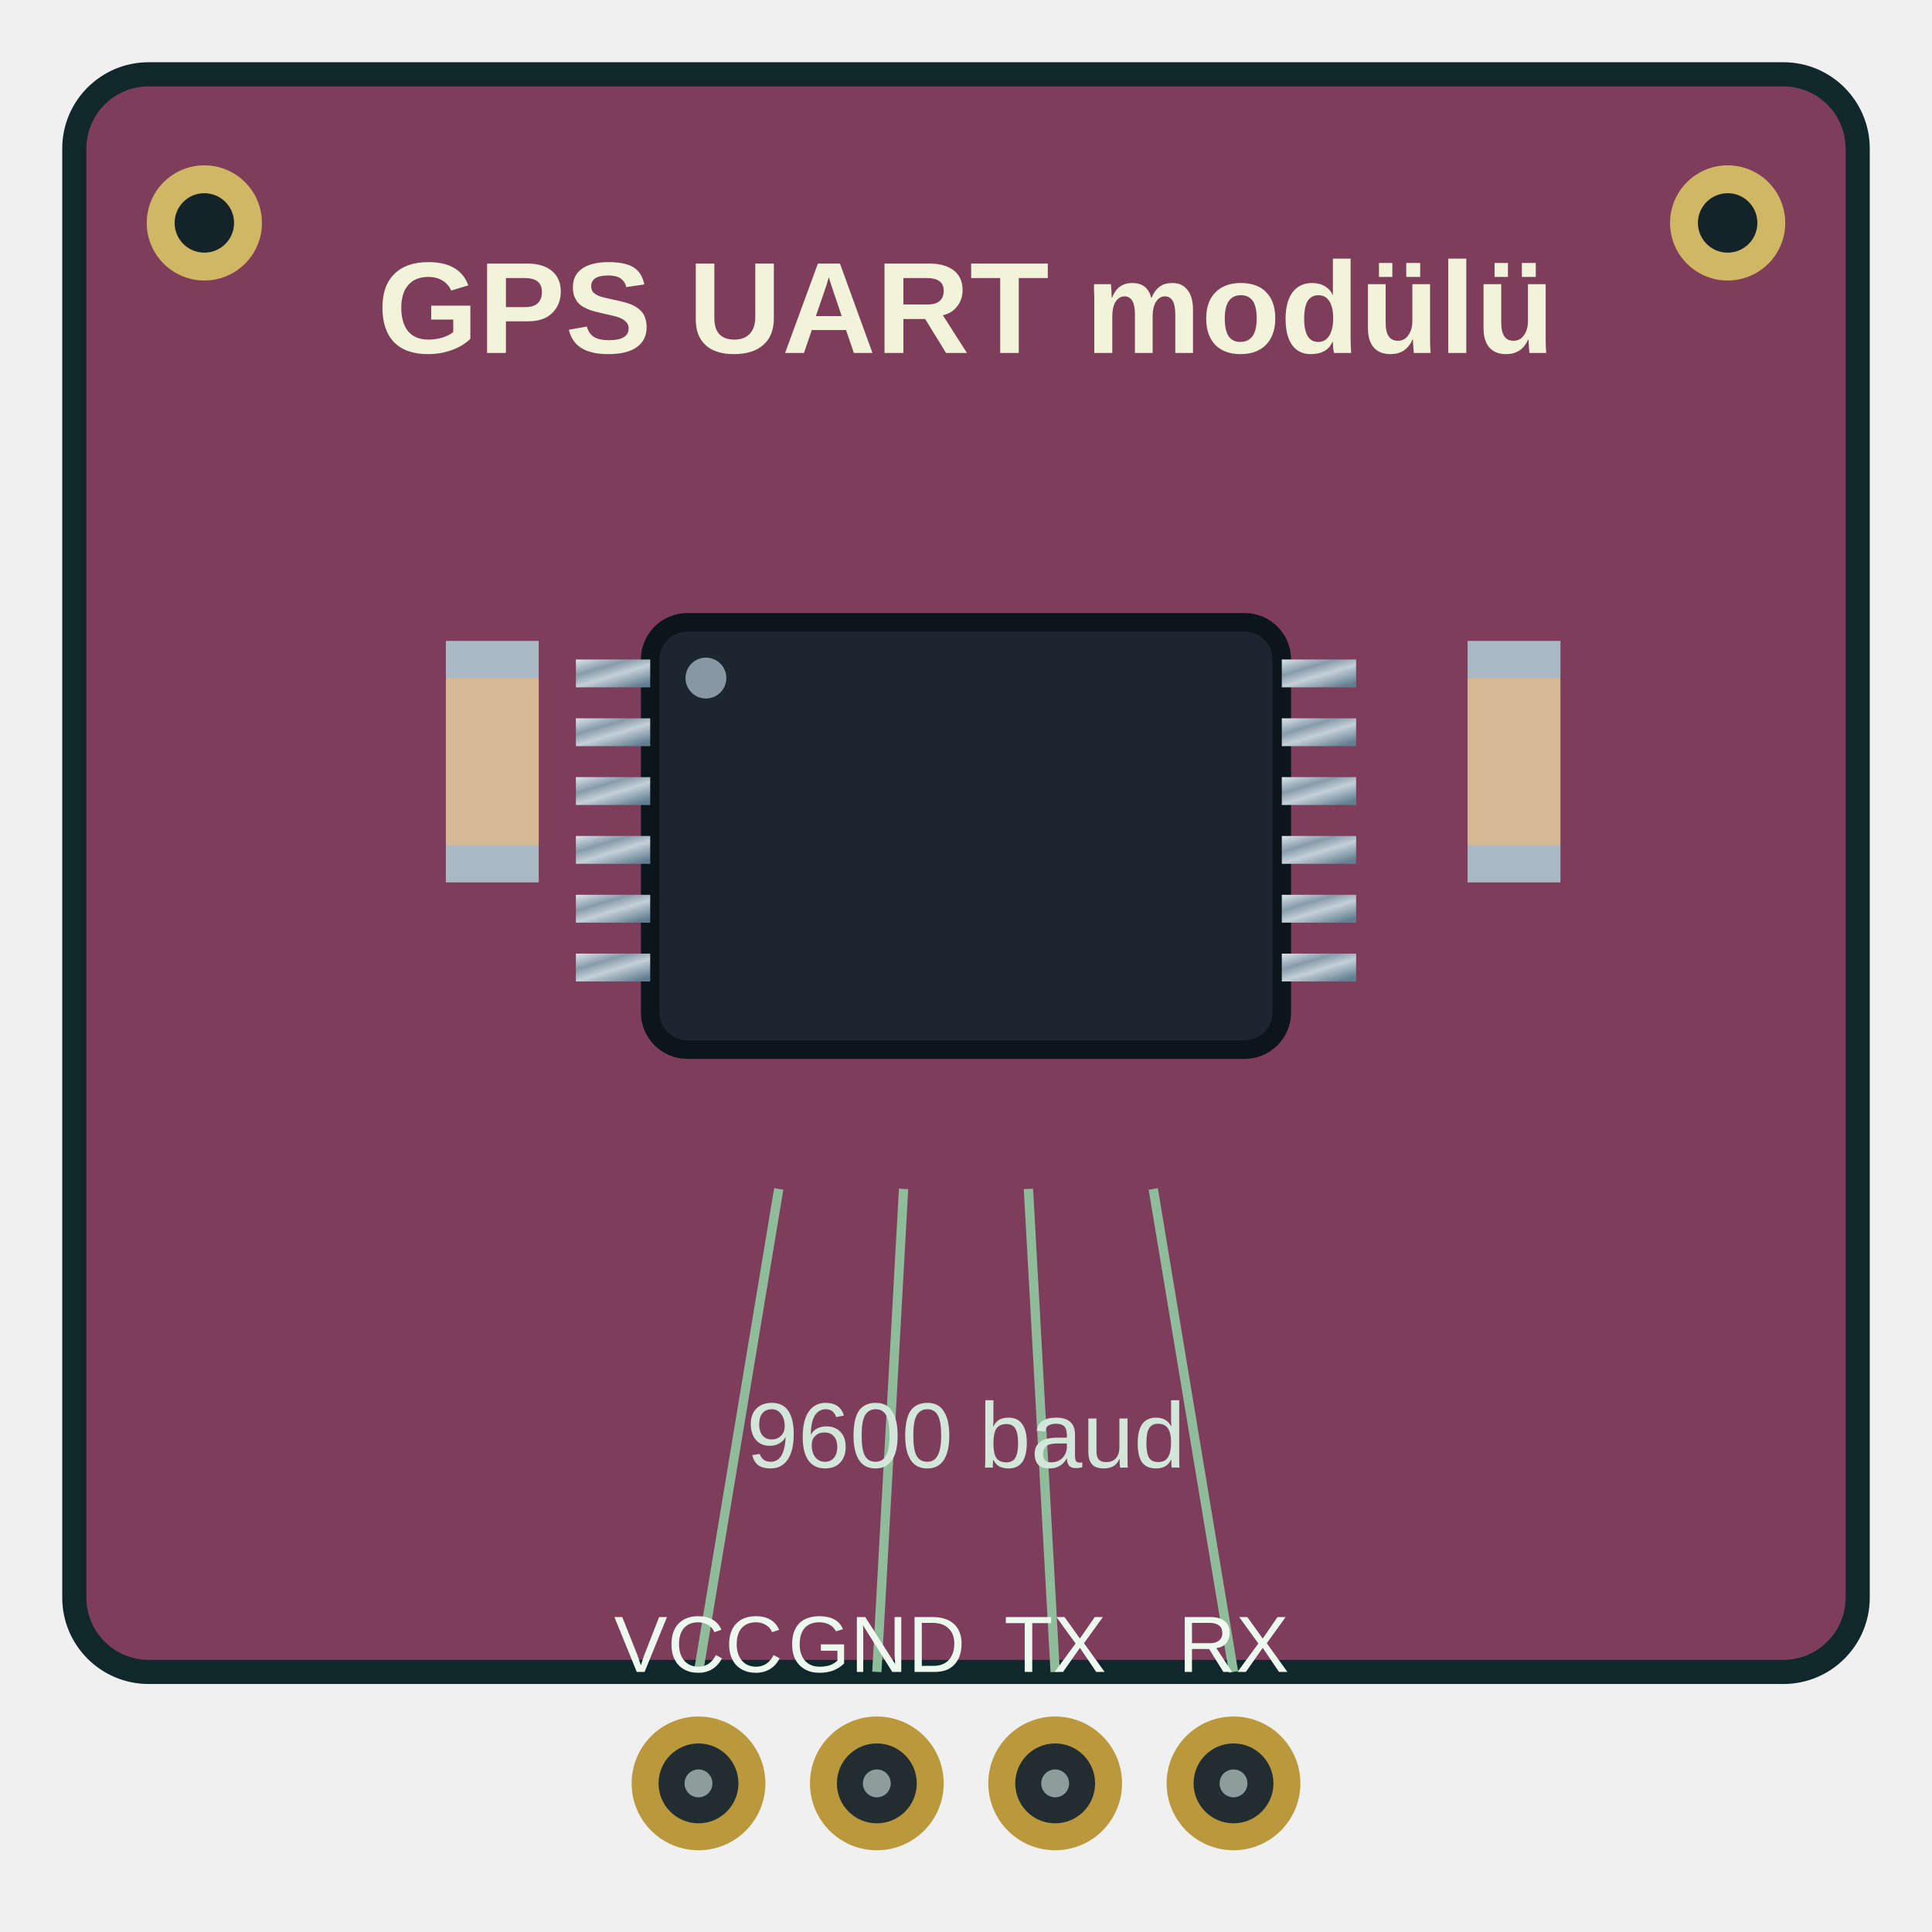
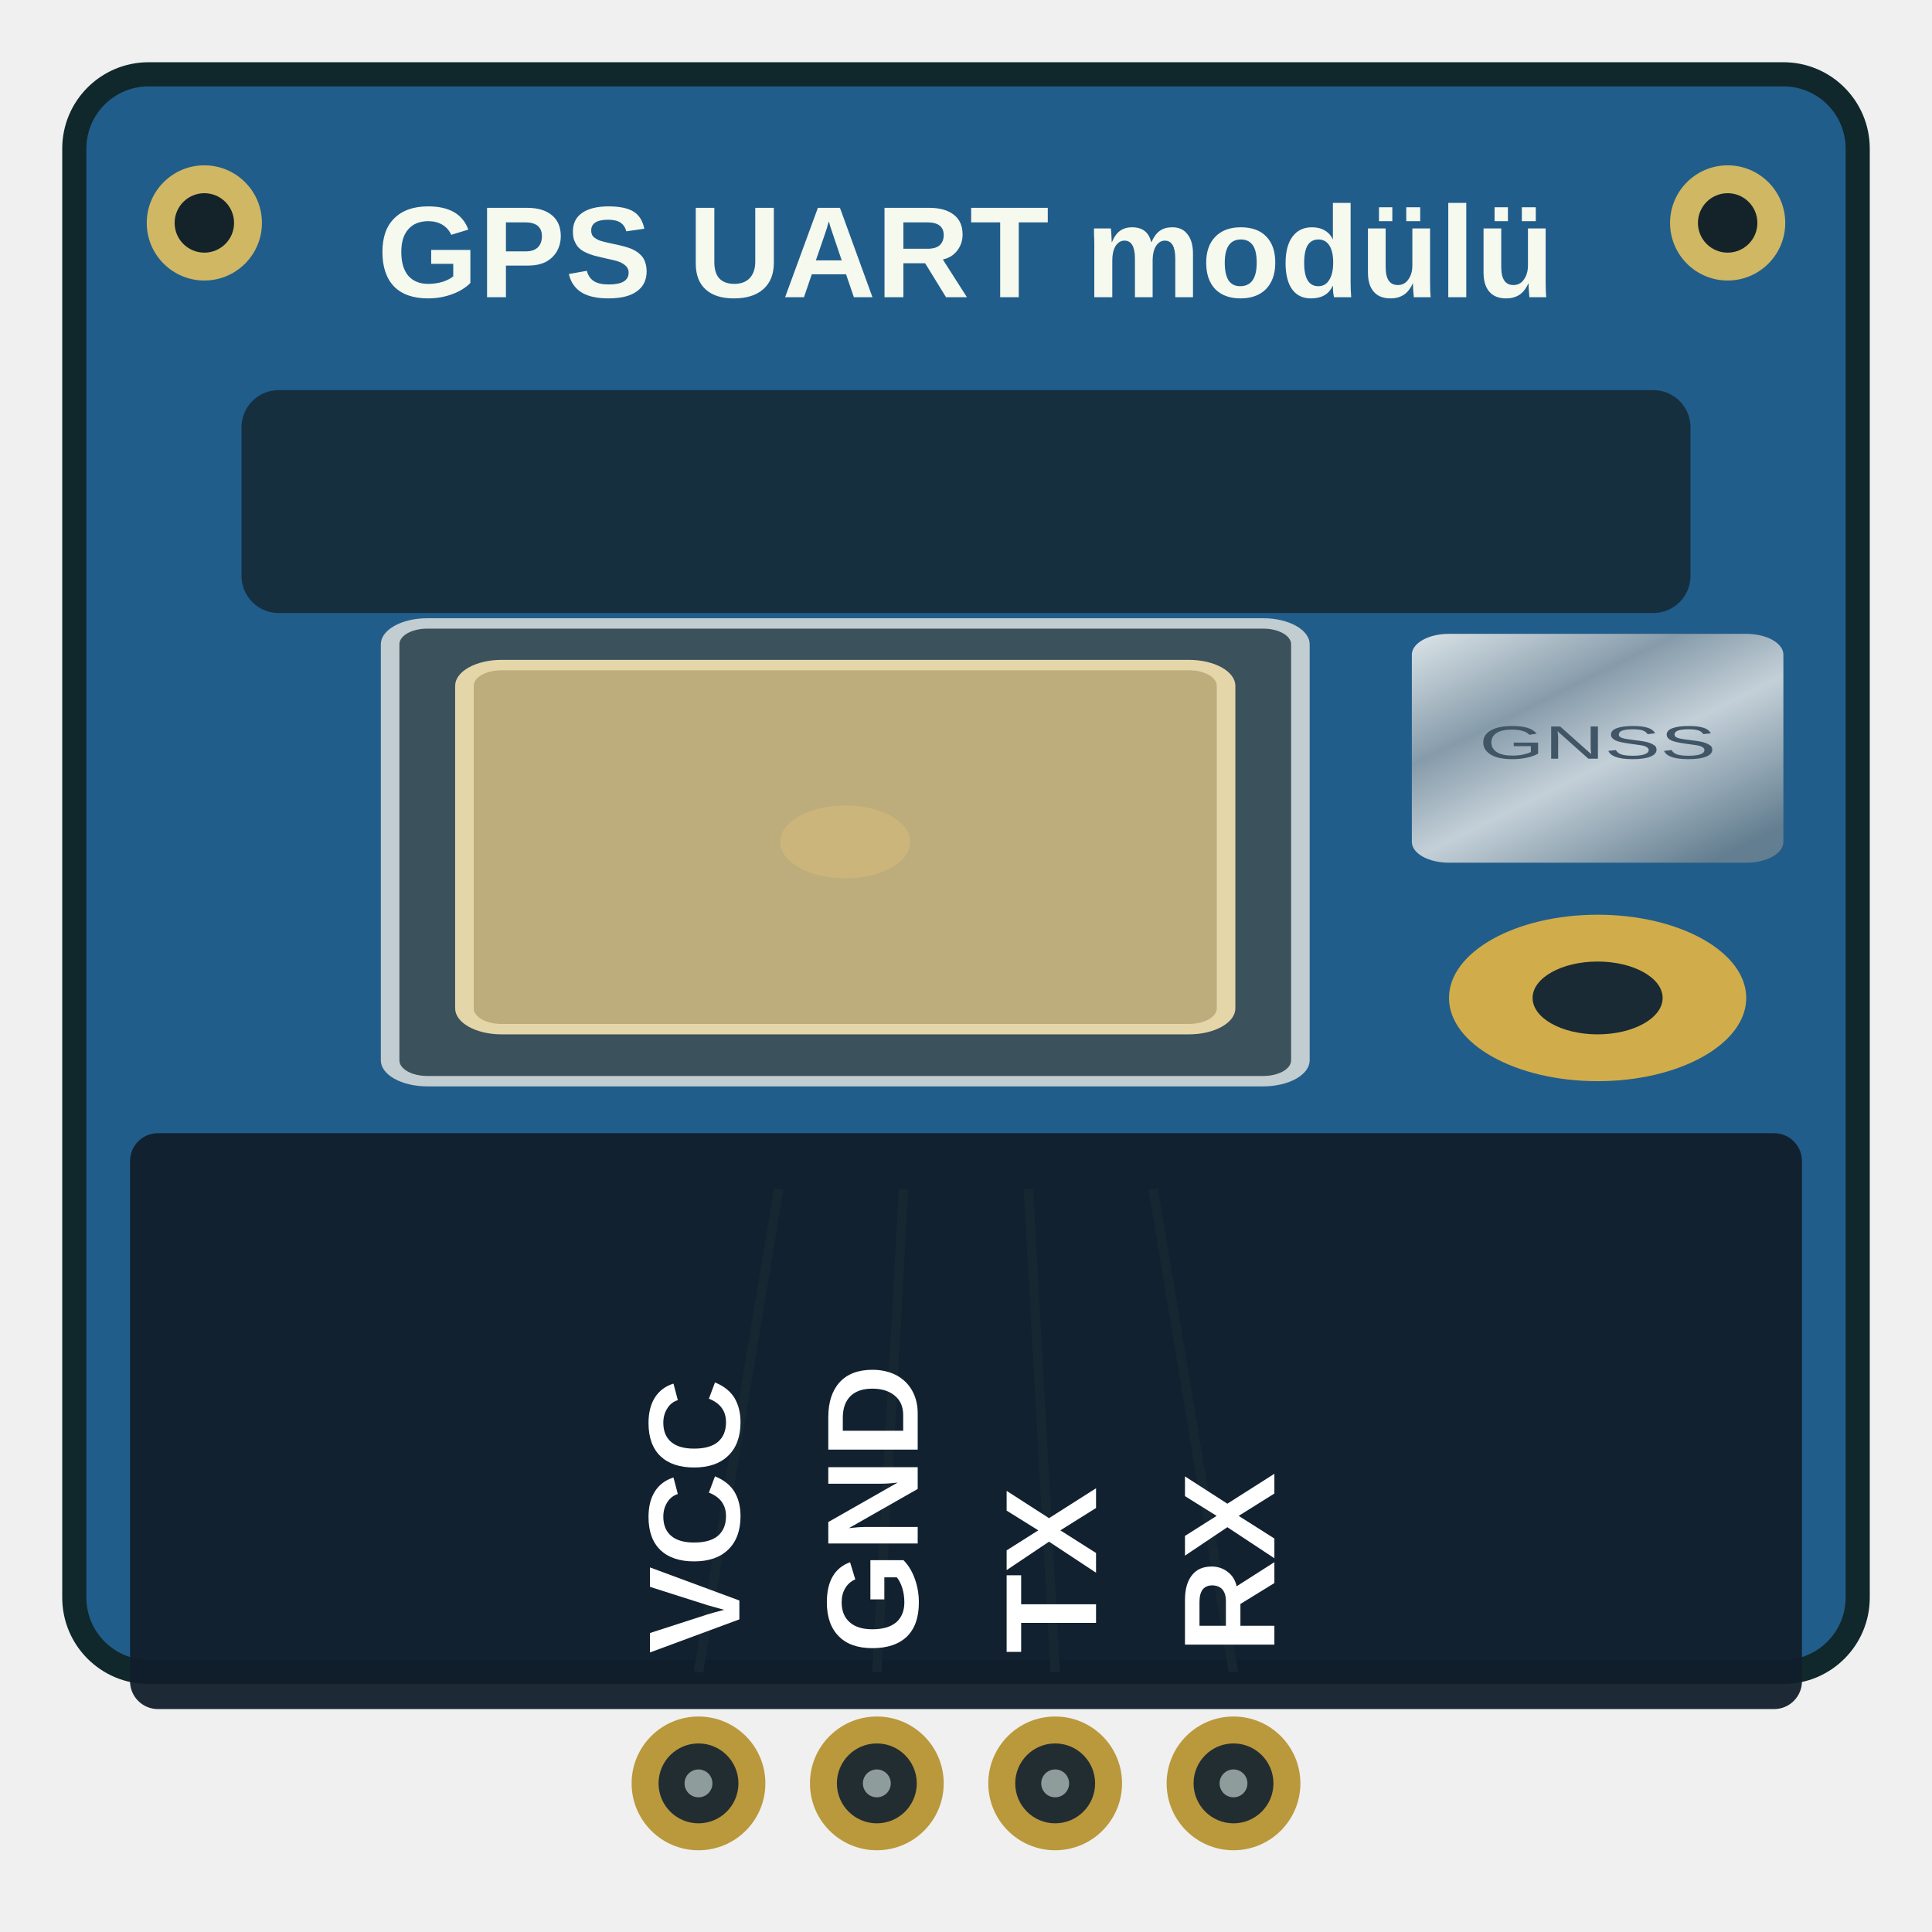
<svg xmlns="http://www.w3.org/2000/svg" width="104" height="104" viewBox="0 0 104 104">
  <defs>
    <linearGradient id="metal" x2=".8" y2="1">
      <stop stop-color="#dce5e9" />
      <stop offset=".35" stop-color="#869baa" />
      <stop offset=".6" stop-color="#c4d0d8" />
      <stop offset="1" stop-color="#637e90" />
    </linearGradient>
    <linearGradient id="cap" x2=".3" y2="1">
      <stop stop-color="#748a99" />
      <stop offset="1" stop-color="#17232e" />
    </linearGradient>
    <linearGradient id="green" x2="0" y2="1">
      <stop stop-color="#28765c" />
      <stop offset="1" stop-color="#164c3b" />
    </linearGradient>
    <radialGradient id="lens" cx=".3" cy=".25">
      <stop stop-color="#f1fcff" />
      <stop offset=".35" stop-color="#b9dfed" stop-opacity=".9" />
      <stop offset="1" stop-color="#688f9d" stop-opacity=".8" />
    </radialGradient>
  </defs>
-   <rect x="4" y="4" width="96" height="86" rx="4" fill="#7d3d5b" stroke="#10282b" stroke-width="1.3" />
+   <rect x="4" y="4" width="96" height="86" rx="4" fill="#215d8b" stroke="#10282b" stroke-width="1.3" />
  <circle cx="11" cy="12" r="3.1" fill="#d0b763" />
  <circle cx="11" cy="12" r="1.6" fill="#14232a" />
  <circle cx="93" cy="12" r="3.1" fill="#d0b763" />
  <circle cx="93" cy="12" r="1.6" fill="#14232a" />
  <path d="M37.6 90L41.92 64" fill="none" stroke="#8fbd9c" stroke-width="0.5" />
  <path d="M47.2 90L48.64 64" fill="none" stroke="#8fbd9c" stroke-width="0.5" />
  <path d="M56.8 90L55.36 64" fill="none" stroke="#8fbd9c" stroke-width="0.5" />
  <path d="M66.4 90L62.08 64" fill="none" stroke="#8fbd9c" stroke-width="0.5" />
-   <rect x="35" y="33.5" width="34" height="23" rx="2" fill="#1b2630" stroke="#0c151c" stroke-width="1" />
-   <rect x="31" y="35.5" width="4" height="1.5" rx="0" fill="url(#metal)" />
-   <rect x="69" y="35.5" width="4" height="1.5" rx="0" fill="url(#metal)" />
-   <rect x="31" y="38.667" width="4" height="1.5" rx="0" fill="url(#metal)" />
-   <rect x="69" y="38.667" width="4" height="1.5" rx="0" fill="url(#metal)" />
-   <rect x="31" y="41.833" width="4" height="1.5" rx="0" fill="url(#metal)" />
-   <rect x="69" y="41.833" width="4" height="1.5" rx="0" fill="url(#metal)" />
-   <rect x="31" y="45" width="4" height="1.5" rx="0" fill="url(#metal)" />
-   <rect x="69" y="45" width="4" height="1.5" rx="0" fill="url(#metal)" />
-   <rect x="31" y="48.167" width="4" height="1.5" rx="0" fill="url(#metal)" />
-   <rect x="69" y="48.167" width="4" height="1.5" rx="0" fill="url(#metal)" />
-   <rect x="31" y="51.333" width="4" height="1.5" rx="0" fill="url(#metal)" />
-   <rect x="69" y="51.333" width="4" height="1.5" rx="0" fill="url(#metal)" />
-   <circle cx="38" cy="36.5" r="1.1" fill="#8996a3" />
-   <rect x="24" y="36" width="5" height="10" rx="0.6" fill="#d5b995" />
-   <rect x="24" y="34.5" width="5" height="2" rx="0" fill="#a8b9c4" />
-   <rect x="24" y="45.5" width="5" height="2" rx="0" fill="#a8b9c4" />
-   <rect x="79" y="36" width="5" height="10" rx="0.6" fill="#d5b995" />
-   <rect x="79" y="34.5" width="5" height="2" rx="0" fill="#a8b9c4" />
-   <rect x="79" y="45.5" width="5" height="2" rx="0" fill="#a8b9c4" />
-   <text x="52" y="19" fill="#f1f4d8" font-family="Arial, sans-serif" font-size="7" text-anchor="middle" font-weight="600">GPS UART modülü</text>
-   <text x="52" y="79" fill="#d3e6da" font-family="Arial, sans-serif" font-size="5" text-anchor="middle">9600 baud</text>
+   <g transform="translate(0 19) scale(1 .56)">
+     <rect x="21" y="26" width="49" height="44" rx="2" fill="#3b515c" stroke="#c1cdd0" />
+     <rect x="25" y="30" width="41" height="35" rx="2" fill="#bdad7c" stroke="#e5d6a9" />
+     <circle cx="45.5" cy="47" r="3.5" fill="#ccb57b" />
+     <rect x="76" y="27" width="20" height="22" rx="2" fill="url(#metal)" />
+     <text x="86" y="39" fill="#405566" font-family="Arial, sans-serif" font-size="4.5" text-anchor="middle">GNSS</text>
+     <circle cx="86" cy="62" r="8" fill="#d0ad4a" />
+     <circle cx="86" cy="62" r="3.5" fill="#192a35" />
+   </g>
+   <rect x="13" y="21" width="78" height="12" rx="2" fill="#142935" opacity=".88" data-live-value-space="true" />
+   <rect x="7" y="61" width="90" height="31" rx="1.5" fill="#101e2a" opacity=".94" />
+   <text x="52" y="16" fill="#f5f9ee" font-family="Arial, sans-serif" font-size="7" text-anchor="middle" font-weight="600">GPS UART modülü</text>
  <g data-pin="VCC" data-x="37.6" data-y="96">
    <circle cx="37.6" cy="96" r="3.6" fill="#ba983c" />
    <circle cx="37.6" cy="96" r="2.15" fill="#222d32" />
    <circle cx="37.6" cy="96" r="0.75" fill="#8e9d9c" />
-     <text x="37.6" y="90" fill="#edf8ef" font-family="Arial, sans-serif" font-size="4.3" text-anchor="middle">VCC</text>
+     <text x="39.8" y="89" fill="#ffffff" font-family="Arial, sans-serif" font-size="7" font-weight="600" transform="rotate(-90 39.8 89)">VCC</text>
  </g>
  <g data-pin="GND" data-x="47.2" data-y="96">
    <circle cx="47.2" cy="96" r="3.6" fill="#ba983c" />
    <circle cx="47.2" cy="96" r="2.15" fill="#222d32" />
    <circle cx="47.2" cy="96" r="0.75" fill="#8e9d9c" />
-     <text x="47.2" y="90" fill="#edf8ef" font-family="Arial, sans-serif" font-size="4.3" text-anchor="middle">GND</text>
+     <text x="49.4" y="89" fill="#ffffff" font-family="Arial, sans-serif" font-size="7" font-weight="600" transform="rotate(-90 49.4 89)">GND</text>
  </g>
  <g data-pin="TX" data-x="56.8" data-y="96">
    <circle cx="56.8" cy="96" r="3.6" fill="#ba983c" />
    <circle cx="56.8" cy="96" r="2.15" fill="#222d32" />
    <circle cx="56.8" cy="96" r="0.75" fill="#8e9d9c" />
-     <text x="56.8" y="90" fill="#edf8ef" font-family="Arial, sans-serif" font-size="4.3" text-anchor="middle">TX</text>
+     <text x="59" y="89" fill="#ffffff" font-family="Arial, sans-serif" font-size="7" font-weight="600" transform="rotate(-90 59 89)">TX</text>
  </g>
  <g data-pin="RX" data-x="66.4" data-y="96">
    <circle cx="66.4" cy="96" r="3.6" fill="#ba983c" />
    <circle cx="66.4" cy="96" r="2.15" fill="#222d32" />
    <circle cx="66.4" cy="96" r="0.75" fill="#8e9d9c" />
-     <text x="66.4" y="90" fill="#edf8ef" font-family="Arial, sans-serif" font-size="4.3" text-anchor="middle">RX</text>
+     <text x="68.6" y="89" fill="#ffffff" font-family="Arial, sans-serif" font-size="7" font-weight="600" transform="rotate(-90 68.6 89)">RX</text>
  </g>
</svg>
